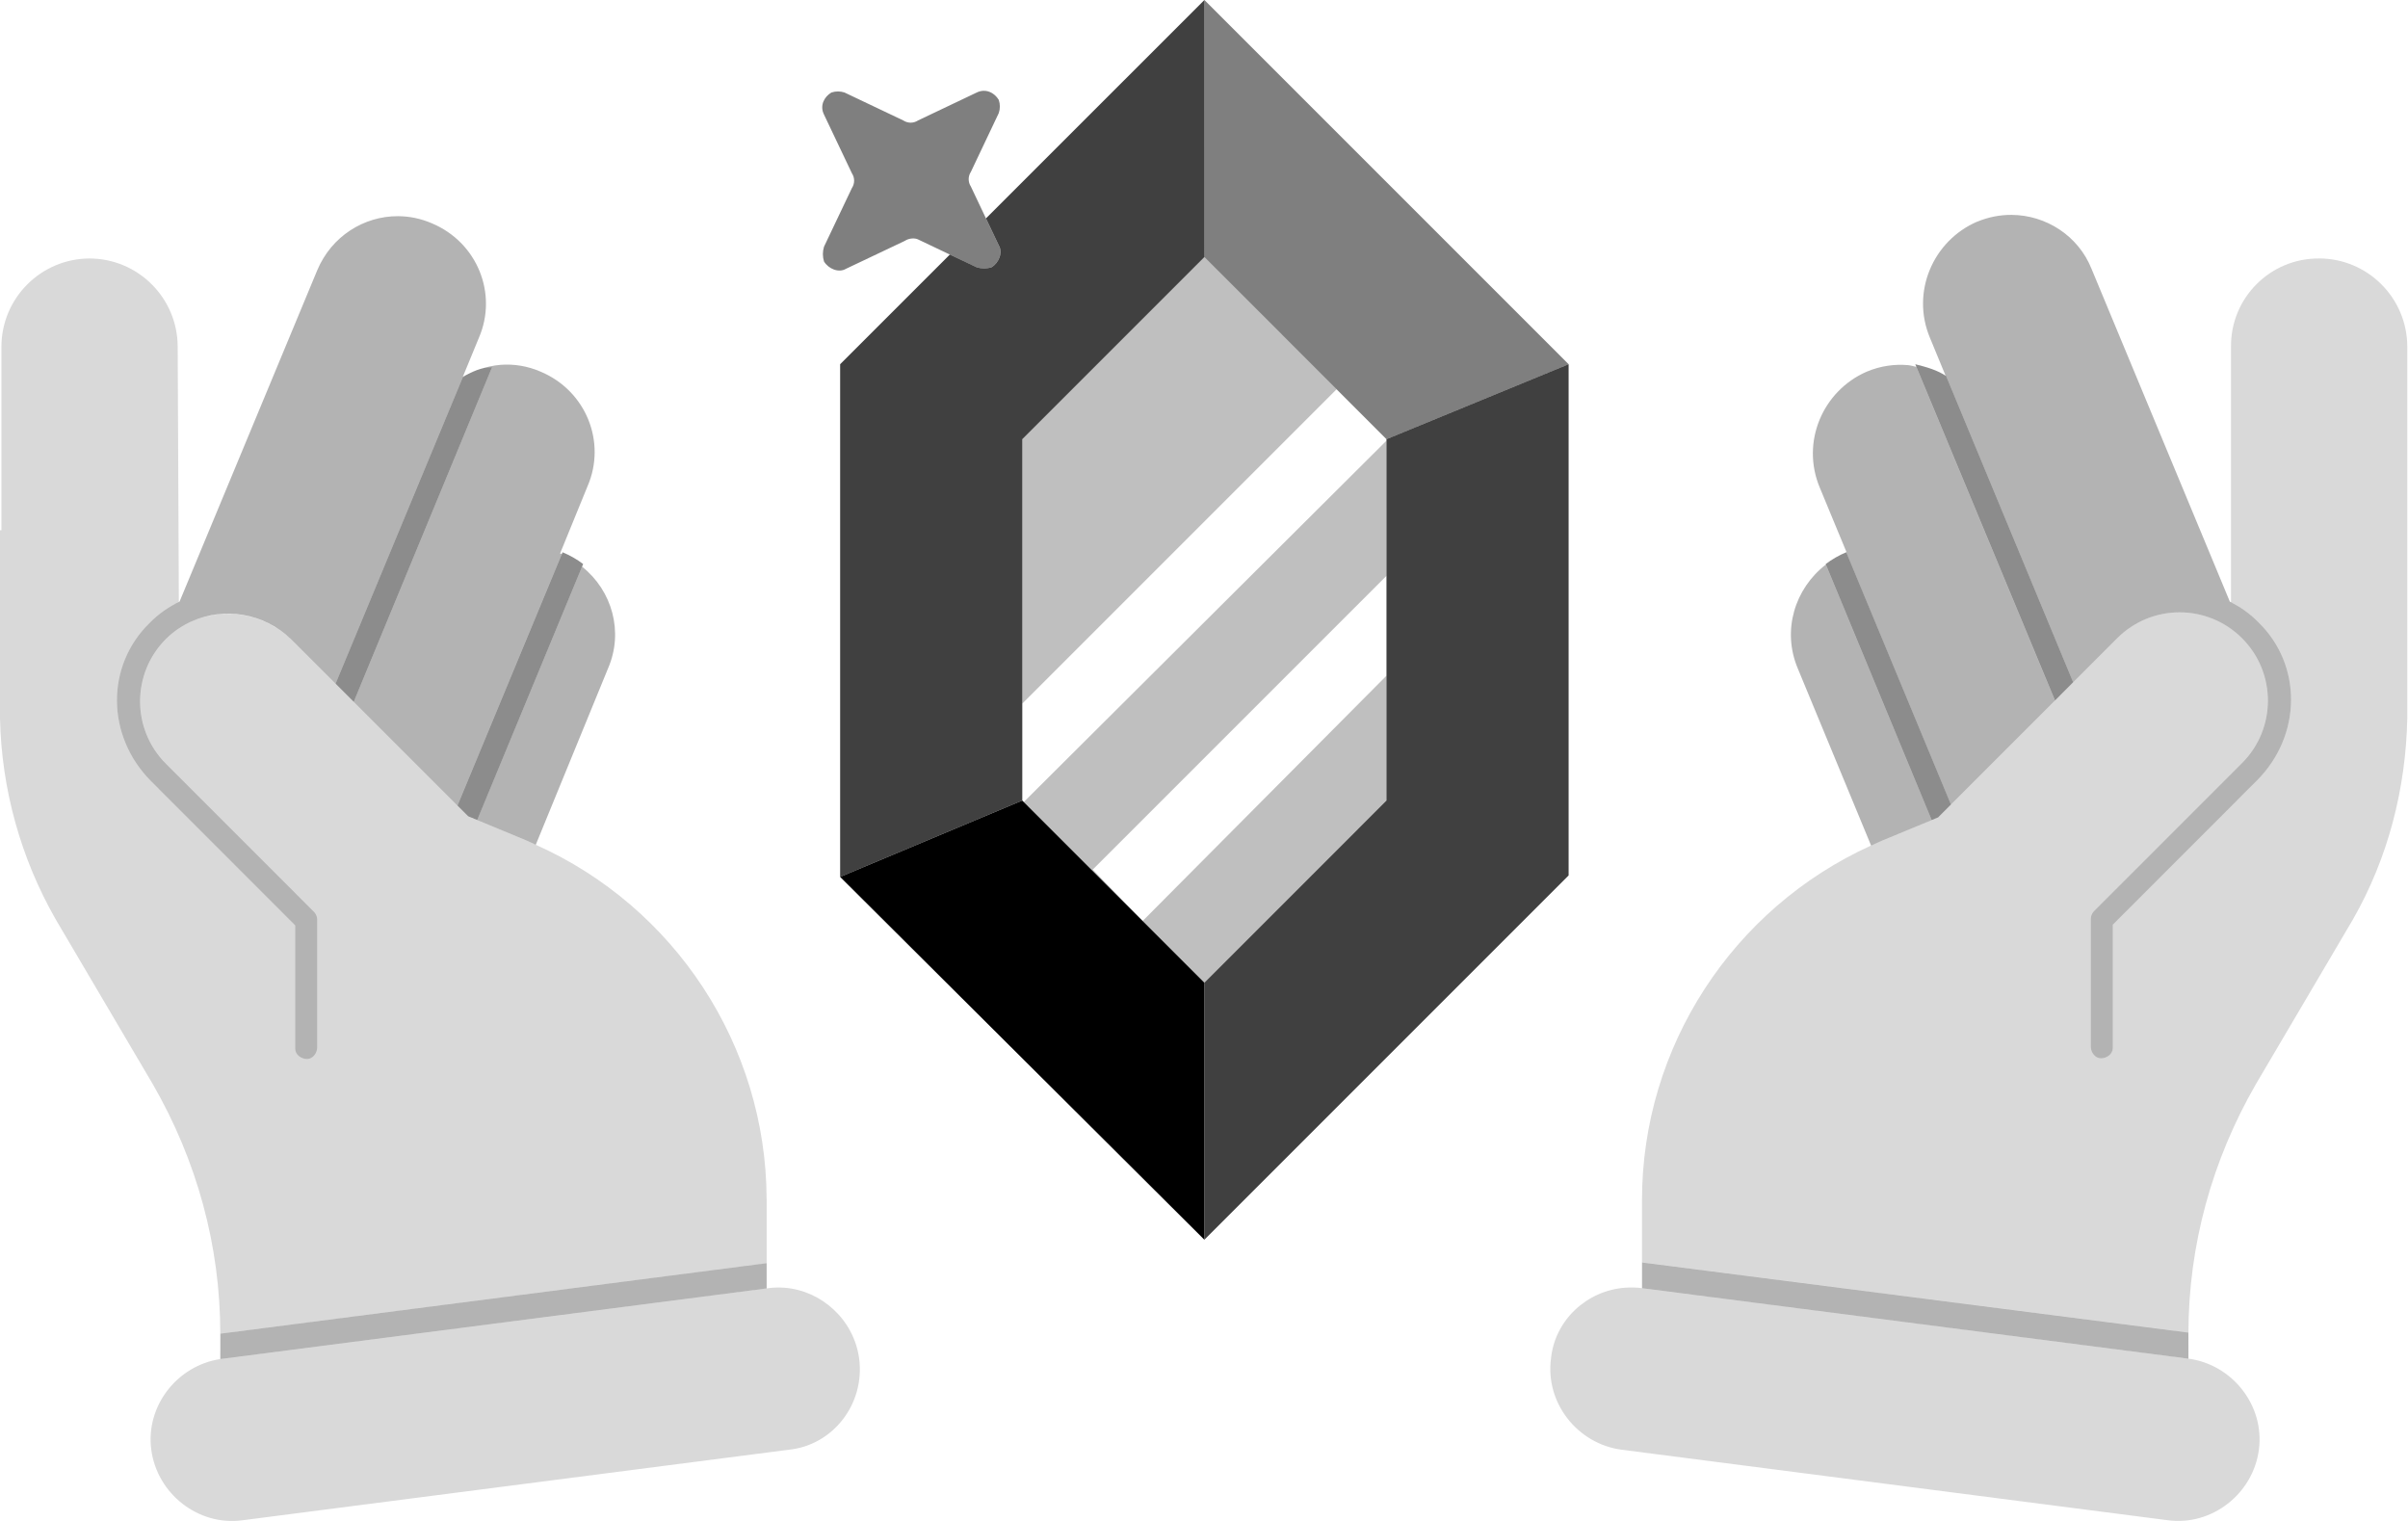
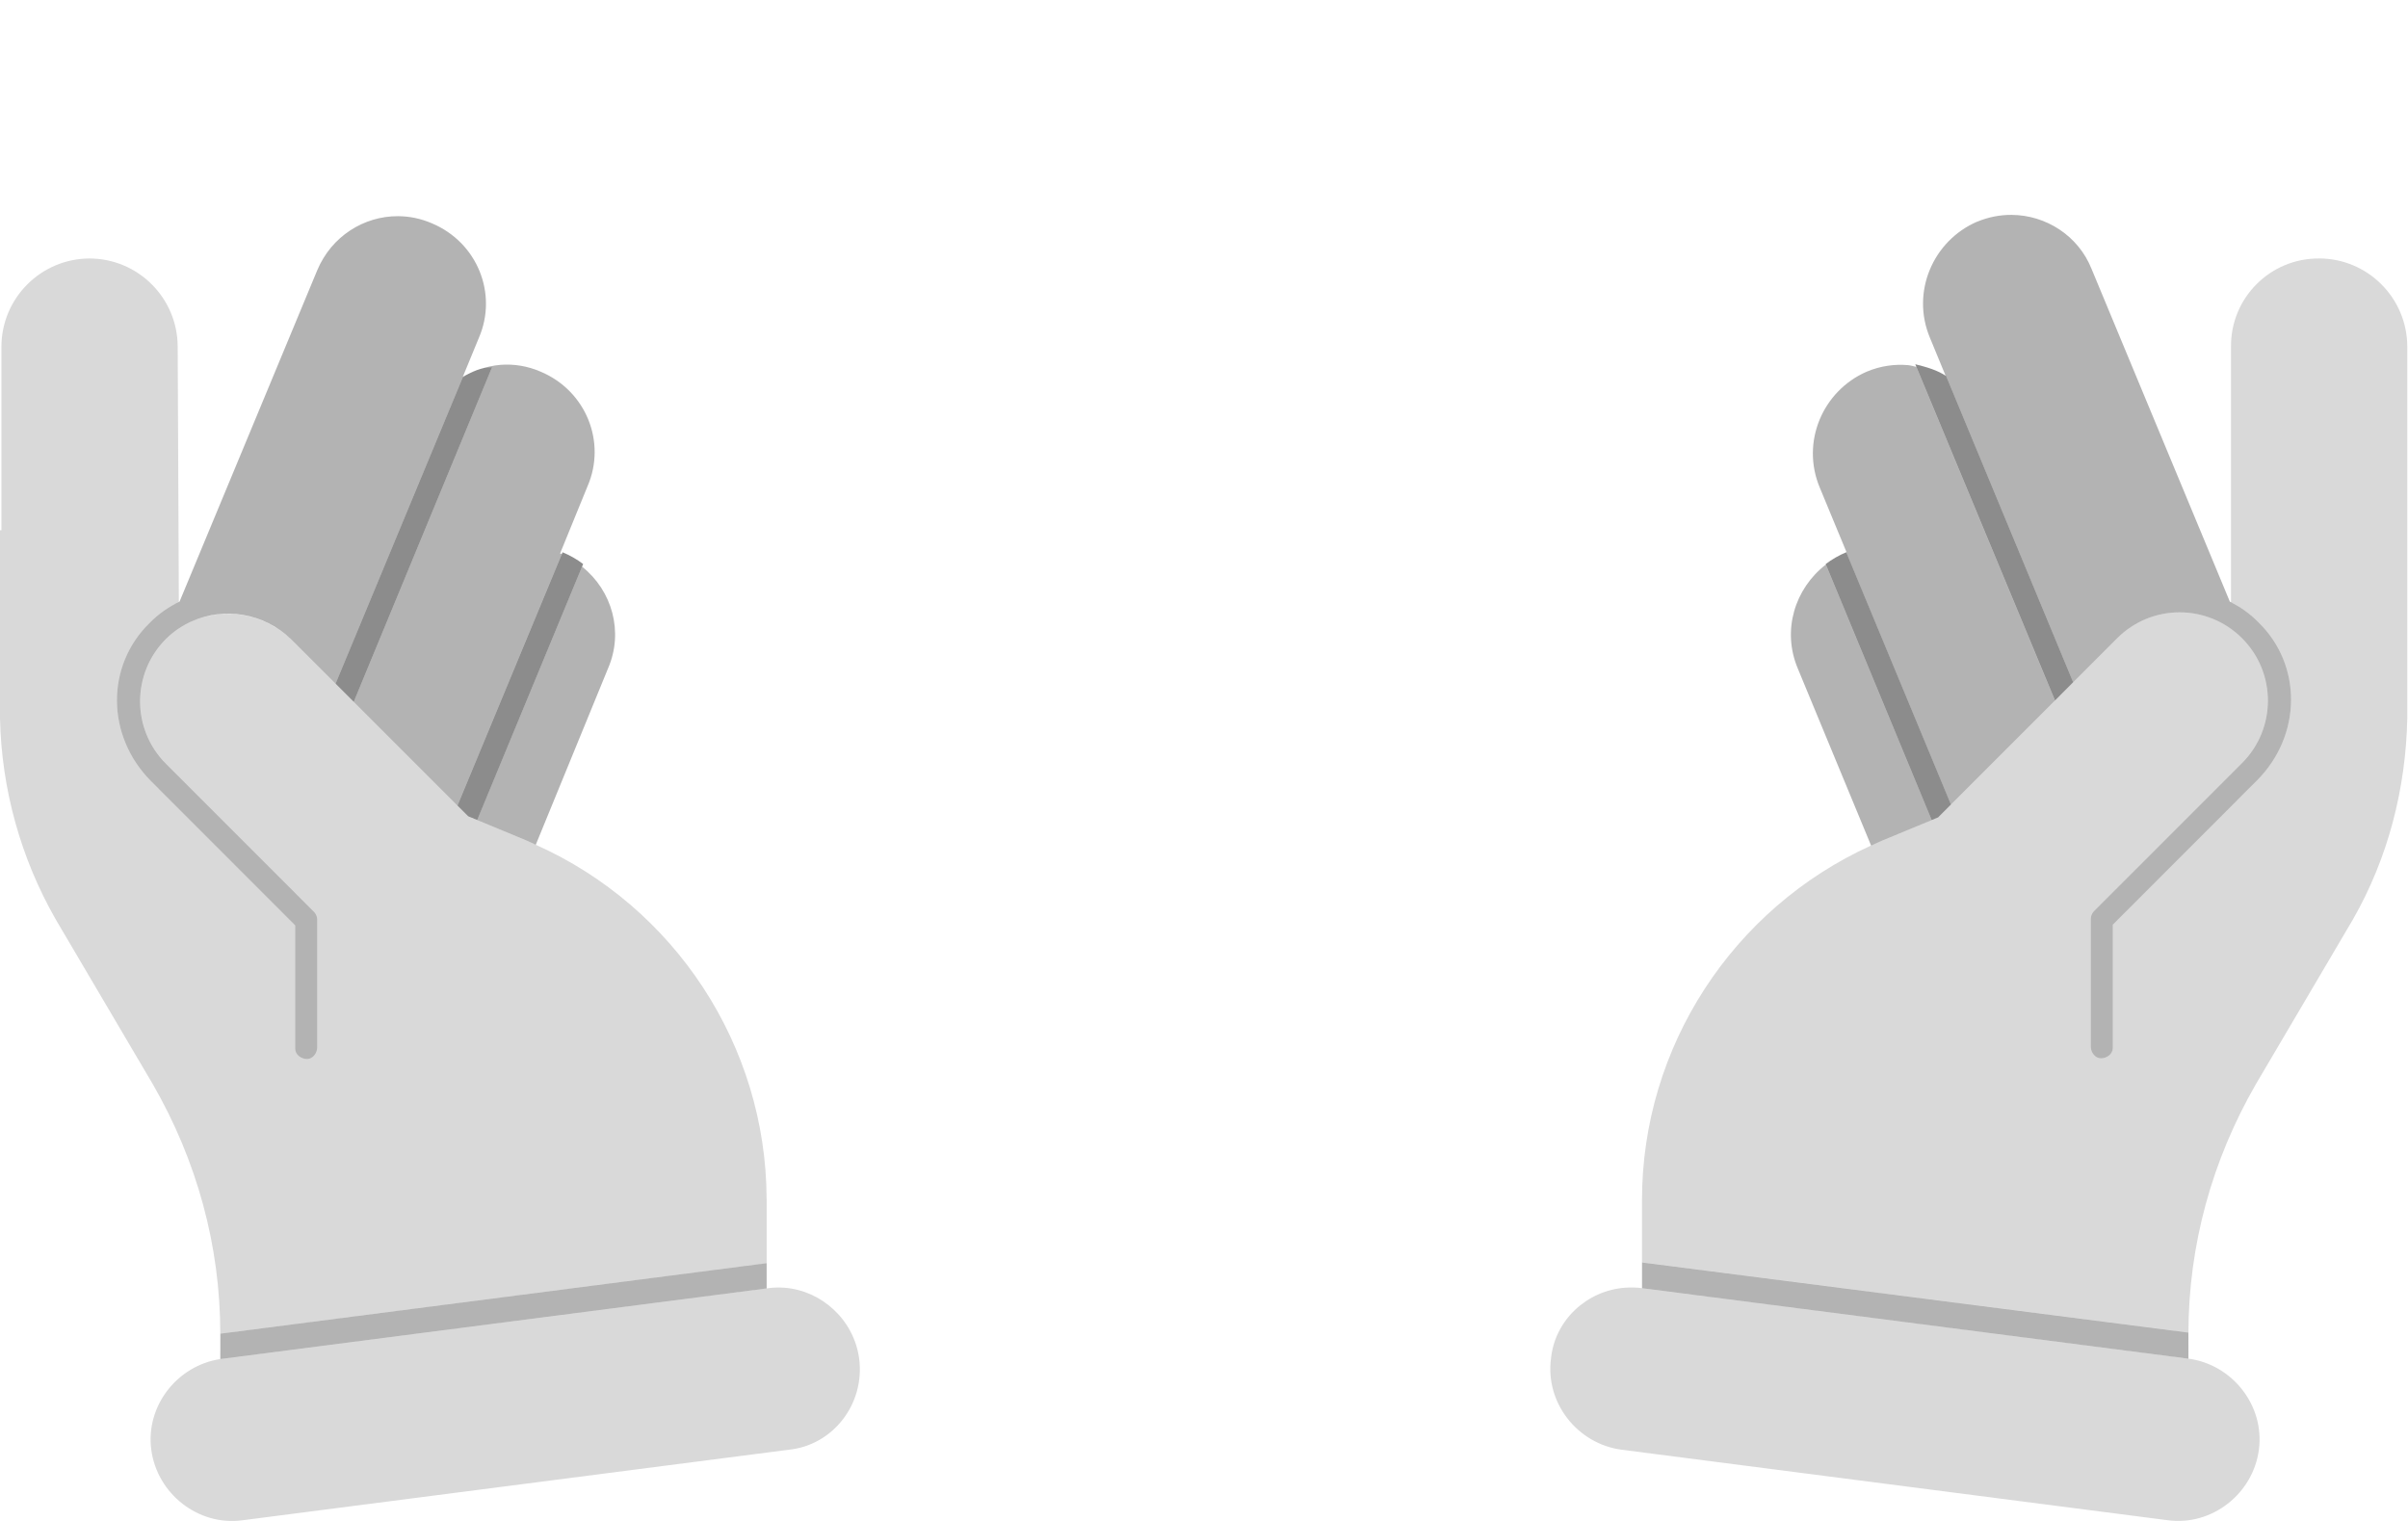
<svg xmlns="http://www.w3.org/2000/svg" width="95" height="60">
-   <path opacity="0.15" fill="black" d="m 3.533,10.197 c -1.918,0.006 -3.472,1.56 -3.477,3.479 v 7.242 H 0 v 7.418 c 0.059,2.788 0.816,5.517 2.201,7.938 l 3.824,6.49 c 1.739,3.013 2.666,6.374 2.666,9.85 v 1 l 0.004,-1 21.551,-2.781 v -2.492 -0.057 h -0.002 c -0.022,-6.033 -3.612,-11.5 -9.107,-13.959 -0.132,-0.059 -0.259,-0.124 -0.393,-0.18 L 18.824,32.35 18.471,32.203 18.047,31.779 13.955,27.688 13.238,26.971 11.473,25.205 c -0.143,-0.137 -0.297,-0.258 -0.455,-0.367 -0.058,-0.04 -0.118,-0.072 -0.178,-0.107 -0.107,-0.065 -0.215,-0.125 -0.326,-0.178 -0.065,-0.031 -0.133,-0.056 -0.199,-0.082 -0.11,-0.044 -0.221,-0.085 -0.334,-0.117 -0.071,-0.02 -0.143,-0.037 -0.215,-0.053 -0.108,-0.024 -0.215,-0.043 -0.324,-0.057 -0.079,-0.01 -0.159,-0.019 -0.238,-0.023 -0.113,-0.007 -0.227,-0.006 -0.34,-0.002 -0.068,0.003 -0.136,0.003 -0.203,0.01 -0.133,0.013 -0.265,0.037 -0.396,0.064 -0.05,0.011 -0.101,0.017 -0.15,0.029 -0.181,0.046 -0.357,0.104 -0.529,0.18 -0.181,0.08 -0.356,0.175 -0.523,0.287 v -0.002 c -0.179,0.122 -0.353,0.259 -0.512,0.418 -1.362,1.36 -1.362,3.566 0,4.926 l 0.463,0.465 4.898,4.898 0.49,0.49 c 0.072,0.079 0.113,0.182 0.115,0.289 v 5.041 c 0,0.233 -0.173,0.463 -0.404,0.463 -0.232,0 -0.465,-0.173 -0.465,-0.404 V 36.506 L 5.969,30.826 c -1.796,-1.797 -1.797,-4.578 -0.059,-6.258 0.34,-0.352 0.734,-0.612 1.146,-0.82 L 7.01,13.676 C 7.005,11.757 5.452,10.203 3.533,10.197 Z m 5.158,43.416 c -1.708,0.26 -2.952,1.86 -2.723,3.578 0.232,1.739 1.854,3.015 3.592,2.783 L 31.115,57.191 c 1.738,-0.173 3.013,-1.795 2.781,-3.592 -0.203,-1.52 -1.469,-2.686 -2.947,-2.799 -0.211,-0.016 -0.427,-0.011 -0.645,0.018 l -0.059,0.008 z M 91.494,10.197 c -1.927,-0.015 -3.493,1.552 -3.477,3.479 v 10.084 c 0.385,0.203 0.753,0.449 1.072,0.779 1.738,1.68 1.737,4.461 -0.059,6.258 l -5.678,5.68 v 4.867 c 0,0.231 -0.233,0.404 -0.465,0.404 -0.231,0 -0.404,-0.23 -0.404,-0.463 v -5.041 c 0.002,-0.107 0.043,-0.21 0.115,-0.289 l 5.852,-5.854 c 1.362,-1.36 1.362,-3.566 0,-4.926 -1.359,-1.361 -3.565,-1.361 -4.924,0 l -1.738,1.738 -0.717,0.719 -4.105,4.105 -0.506,0.506 -0.254,0.105 -1.922,0.795 c -0.159,0.066 -0.311,0.142 -0.467,0.213 -5.47,2.483 -9.037,7.954 -9.037,13.982 v 0.002 2.461 l 21.555,2.766 0.002,1.029 v -0.984 c 0,-3.476 0.927,-6.837 2.666,-9.85 l 3.824,-6.49 c 1.391,-2.433 2.087,-5.157 2.145,-7.938 v -1.912 -5.506 -7.242 c -0.005,-1.919 -1.559,-3.474 -3.479,-3.479 z m -5.156,43.4 -21.557,-2.781 c -0.225,-0.029 -0.446,-0.034 -0.662,-0.018 -1.516,0.112 -2.778,1.278 -2.93,2.799 -0.232,1.738 1.043,3.361 2.781,3.592 l 21.555,2.783 c 1.739,0.232 3.362,-1.042 3.592,-2.781 0.233,-1.738 -1.041,-3.361 -2.779,-3.594 z M 72.244,22.107 c -0.022,0.014 -0.043,0.028 -0.064,0.043 0.021,-0.015 0.043,-0.029 0.064,-0.043 z" />
-   <path opacity="0.5" fill="black" d="m 47.516,0 v 10.141 l 7.184,7.186 7.186,-2.957 z m -8.723,3.582 c -0.084,0.004 -0.173,0.025 -0.26,0.068 l -2.316,1.102 c -0.176,0.116 -0.404,0.116 -0.58,0 l -2.318,-1.102 c -0.168,-0.057 -0.351,-0.057 -0.52,0 -0.29,0.174 -0.465,0.521 -0.291,0.869 l 1.102,2.318 c 0.116,0.176 0.116,0.404 0,0.58 L 32.508,9.734 c -0.058,0.189 -0.058,0.391 0,0.58 0.174,0.29 0.579,0.463 0.869,0.289 l 2.318,-1.1 c 0.173,-0.116 0.405,-0.117 0.521,-0.059 l 2.316,1.102 c 0.189,0.058 0.391,0.058 0.58,0 0.29,-0.175 0.463,-0.579 0.289,-0.869 L 38.303,7.359 c -0.116,-0.176 -0.116,-0.404 0,-0.58 l 1.1,-2.318 c 0.058,-0.168 0.058,-0.351 0,-0.52 -0.131,-0.217 -0.357,-0.37 -0.609,-0.359 z" />
-   <path opacity="1" fill="black" d="M40.33 31.58l-7.185 3.013 14.37 14.313v-10.14L40.33 31.58z" />
-   <path opacity="0.25" fill="black" d="m 47.516,10.141 -7.186,7.186 v 10.43 l 12.4,-12.4 z m 7.184,7.242 -14.311,14.256 4.691,4.691 -1.969,-2.027 11.588,-11.586 z m -9.619,18.947 2.436,2.436 7.184,-7.186 v -4.926 z" />
-   <path opacity="0.45" fill="black" d="m 75.561,14.369 5.512,13.264 0.717,-0.719 -5.012,-12.08 c -0.348,-0.232 -0.753,-0.349 -1.217,-0.465 z m -56.148,0.117 c -0.406,0 -0.811,0.173 -1.16,0.404 l 0.002,0.002 -5.016,12.078 0.717,0.717 z m 2.781,7.301 -4.146,9.992 0.424,0.424 0.354,0.146 4.18,-10.098 V 22.25 c -0.249,-0.188 -0.522,-0.344 -0.811,-0.463 z m 50.643,0 c -0.289,0.116 -0.58,0.291 -0.811,0.465 l 4.182,10.098 0.254,-0.105 0.506,-0.506 z" />
-   <path opacity="0.75" fill="black" d="m 47.516,0 -8.617,8.615 0.504,1.062 c 0.174,0.29 9.37e-4,0.694 -0.289,0.869 -0.189,0.058 -0.391,0.058 -0.58,0 l -1.061,-0.504 -4.328,4.326 V 34.594 l 7.186,-3.014 V 27.756 17.326 l 7.186,-7.186 z m 14.369,14.369 -7.186,2.957 v 0.057 5.334 3.938 4.926 l -7.184,7.186 V 48.906 L 61.885,34.535 Z" />
-   <path opacity="0.3" fill="black" d="M 79.359,8.477 C 78.906,8.474 78.443,8.562 77.994,8.75 v -0.002 c -1.738,0.754 -2.608,2.782 -1.854,4.578 l 0.619,1.5 c 0.005,0.004 0.012,0.004 0.018,0.008 l 5.012,12.08 1.738,-1.738 c 1.359,-1.361 3.565,-1.361 4.924,0 1.362,1.36 1.362,3.566 0,4.926 l -5.852,5.854 c -0.072,0.079 -0.113,0.182 -0.115,0.289 v 5.041 c 0,0.233 0.173,0.463 0.404,0.463 0.232,0 0.465,-0.173 0.465,-0.404 v -4.867 l 5.678,-5.68 c 1.796,-1.797 1.797,-4.578 0.059,-6.258 -0.333,-0.344 -0.717,-0.599 -1.119,-0.807 L 82.514,10.604 c -0.522,-1.304 -1.794,-2.119 -3.154,-2.127 z m -63.658,0.051 c -1.339,-0.005 -2.621,0.788 -3.186,2.135 L 7.084,23.732 c -0.423,0.211 -0.826,0.476 -1.174,0.836 -1.738,1.68 -1.737,4.461 0.059,6.258 l 5.678,5.68 v 4.867 c 0,0.231 0.233,0.404 0.465,0.404 0.231,0 0.404,-0.23 0.404,-0.463 v -5.041 c -0.002,-0.107 -0.043,-0.21 -0.115,-0.289 L 6.549,30.131 c -1.362,-1.36 -1.362,-3.566 0,-4.926 0.159,-0.159 0.332,-0.296 0.512,-0.418 v 0.002 c 0.167,-0.112 0.343,-0.208 0.523,-0.287 1.266,-0.557 2.817,-0.324 3.889,0.703 l 1.766,1.766 5.016,-12.078 -0.002,-0.002 c 0.118,-0.078 0.25,-0.135 0.379,-0.195 -0.124,0.054 -0.254,0.095 -0.371,0.164 l 0.631,-1.531 c 0.753,-1.739 -0.059,-3.767 -1.855,-4.52 -0.435,-0.188 -0.888,-0.279 -1.334,-0.281 z m 4.045,5.865 c -0.293,0.022 -0.579,0.09 -0.855,0.186 0.171,-0.056 0.346,-0.092 0.521,-0.092 l -5.457,13.201 4.092,4.092 4.115,-9.918 c -0.01,-0.004 -0.017,-0.011 -0.027,-0.016 -0.013,-0.005 -0.026,-0.006 -0.039,-0.012 l 1.084,-2.654 c 0.753,-1.739 -0.059,-3.767 -1.855,-4.52 -0.515,-0.223 -1.054,-0.307 -1.578,-0.268 z m 55.539,0.012 c -0.538,-0.048 -1.097,0.029 -1.637,0.256 -1.738,0.753 -2.608,2.78 -1.854,4.576 l 1.055,2.547 c -0.004,0.002 -0.008,0.002 -0.012,0.004 h -0.002 l 4.131,9.951 4.105,-4.105 -5.469,-13.162 c -0.107,-0.02 -0.209,-0.057 -0.318,-0.066 z m -3.041,7.703 c -0.022,0.014 -0.043,0.028 -0.064,0.043 0.021,-0.015 0.043,-0.029 0.064,-0.043 z m -0.211,0.164 c -1.226,0.947 -1.738,2.596 -1.109,4.094 l 2.895,6.992 c 0.156,-0.071 0.308,-0.147 0.467,-0.213 l 1.922,-0.795 z m -49.07,0.082 -4.139,9.996 1.92,0.795 c 0.134,0.055 0.261,0.121 0.393,0.18 l 2.852,-6.959 c 0.623,-1.438 0.164,-3.063 -1.025,-4.012 z M 64.781,49.803 v 1.014 l 21.557,2.781 -0.002,-1.029 z m -34.535,0.029 -21.551,2.781 -0.004,1 21.555,-2.787 z" />
+   <path opacity="0.15" fill="black" d="m 3.533,10.197 c -1.918,0.006 -3.472,1.56 -3.477,3.479 v 7.242 H 0 v 7.418 c 0.059,2.788 0.816,5.517 2.201,7.938 l 3.824,6.49 c 1.739,3.013 2.666,6.374 2.666,9.85 v 1 l 0.004,-1 21.551,-2.781 v -2.492 -0.057 h -0.002 c -0.022,-6.033 -3.612,-11.5 -9.107,-13.959 -0.132,-0.059 -0.259,-0.124 -0.393,-0.18 L 18.824,32.35 18.471,32.203 18.047,31.779 13.955,27.688 13.238,26.971 11.473,25.205 c -0.143,-0.137 -0.297,-0.258 -0.455,-0.367 -0.058,-0.04 -0.118,-0.072 -0.178,-0.107 -0.107,-0.065 -0.215,-0.125 -0.326,-0.178 -0.065,-0.031 -0.133,-0.056 -0.199,-0.082 -0.11,-0.044 -0.221,-0.085 -0.334,-0.117 -0.071,-0.02 -0.143,-0.037 -0.215,-0.053 -0.108,-0.024 -0.215,-0.043 -0.324,-0.057 -0.079,-0.01 -0.159,-0.019 -0.238,-0.023 -0.113,-0.007 -0.227,-0.006 -0.34,-0.002 -0.068,0.003 -0.136,0.003 -0.203,0.01 -0.133,0.013 -0.265,0.037 -0.396,0.064 -0.05,0.011 -0.101,0.017 -0.15,0.029 -0.181,0.046 -0.357,0.104 -0.529,0.18 -0.181,0.08 -0.356,0.175 -0.523,0.287 v -0.002 c -0.179,0.122 -0.353,0.259 -0.512,0.418 -1.362,1.36 -1.362,3.566 0,4.926 l 0.463,0.465 4.898,4.898 0.49,0.49 c 0.072,0.079 0.113,0.182 0.115,0.289 v 5.041 c 0,0.233 -0.173,0.463 -0.404,0.463 -0.232,0 -0.465,-0.173 -0.465,-0.404 V 36.506 L 5.969,30.826 c -1.796,-1.797 -1.797,-4.578 -0.059,-6.258 0.34,-0.352 0.734,-0.612 1.146,-0.82 L 7.01,13.676 C 7.005,11.757 5.452,10.203 3.533,10.197 Z m 5.158,43.416 c -1.708,0.26 -2.952,1.86 -2.723,3.578 0.232,1.739 1.854,3.015 3.592,2.783 L 31.115,57.191 c 1.738,-0.173 3.013,-1.795 2.781,-3.592 -0.203,-1.52 -1.469,-2.686 -2.947,-2.799 -0.211,-0.016 -0.427,-0.011 -0.645,0.018 l -0.059,0.008 z M 91.494,10.197 c -1.927,-0.015 -3.493,1.552 -3.477,3.479 v 10.084 c 0.385,0.203 0.753,0.449 1.072,0.779 1.738,1.68 1.737,4.461 -0.059,6.258 l -5.678,5.68 v 4.867 c 0,0.231 -0.233,0.404 -0.465,0.404 -0.231,0 -0.404,-0.23 -0.404,-0.463 v -5.041 c 0.002,-0.107 0.043,-0.21 0.115,-0.289 l 5.852,-5.854 c 1.362,-1.36 1.362,-3.566 0,-4.926 -1.359,-1.361 -3.565,-1.361 -4.924,0 l -1.738,1.738 -0.717,0.719 -4.105,4.105 -0.506,0.506 -0.254,0.105 -1.922,0.795 c -0.159,0.066 -0.311,0.142 -0.467,0.213 -5.47,2.483 -9.037,7.954 -9.037,13.982 v 0.002 2.461 l 21.555,2.766 0.002,1.029 v -0.984 c 0,-3.476 0.927,-6.837 2.666,-9.85 l 3.824,-6.49 c 1.391,-2.433 2.087,-5.157 2.145,-7.938 v -1.912 -5.506 -7.242 c -0.005,-1.919 -1.559,-3.474 -3.479,-3.479 z m -5.156,43.4 -21.557,-2.781 c -0.225,-0.029 -0.446,-0.034 -0.662,-0.018 -1.516,0.112 -2.778,1.278 -2.93,2.799 -0.232,1.738 1.043,3.361 2.781,3.592 l 21.555,2.783 c 1.739,0.232 3.362,-1.042 3.592,-2.781 0.233,-1.738 -1.041,-3.361 -2.779,-3.594 z M 72.244,22.107 c -0.022,0.014 -0.043,0.028 -0.064,0.043 0.021,-0.015 0.043,-0.029 0.064,-0.043 z" id="path2" />
+   <path opacity="0.45" fill="black" d="m 75.561,14.369 5.512,13.264 0.717,-0.719 -5.012,-12.08 c -0.348,-0.232 -0.753,-0.349 -1.217,-0.465 z m -56.148,0.117 c -0.406,0 -0.811,0.173 -1.16,0.404 l 0.002,0.002 -5.016,12.078 0.717,0.717 z m 2.781,7.301 -4.146,9.992 0.424,0.424 0.354,0.146 4.18,-10.098 V 22.25 c -0.249,-0.188 -0.522,-0.344 -0.811,-0.463 z m 50.643,0 c -0.289,0.116 -0.58,0.291 -0.811,0.465 l 4.182,10.098 0.254,-0.105 0.506,-0.506 z" id="path10" />
+   <path opacity="0.3" fill="black" d="M 79.359,8.477 C 78.906,8.474 78.443,8.562 77.994,8.75 v -0.002 c -1.738,0.754 -2.608,2.782 -1.854,4.578 l 0.619,1.5 c 0.005,0.004 0.012,0.004 0.018,0.008 l 5.012,12.08 1.738,-1.738 c 1.359,-1.361 3.565,-1.361 4.924,0 1.362,1.36 1.362,3.566 0,4.926 l -5.852,5.854 c -0.072,0.079 -0.113,0.182 -0.115,0.289 v 5.041 c 0,0.233 0.173,0.463 0.404,0.463 0.232,0 0.465,-0.173 0.465,-0.404 v -4.867 l 5.678,-5.68 c 1.796,-1.797 1.797,-4.578 0.059,-6.258 -0.333,-0.344 -0.717,-0.599 -1.119,-0.807 L 82.514,10.604 c -0.522,-1.304 -1.794,-2.119 -3.154,-2.127 z m -63.658,0.051 c -1.339,-0.005 -2.621,0.788 -3.186,2.135 L 7.084,23.732 c -0.423,0.211 -0.826,0.476 -1.174,0.836 -1.738,1.68 -1.737,4.461 0.059,6.258 l 5.678,5.68 v 4.867 c 0,0.231 0.233,0.404 0.465,0.404 0.231,0 0.404,-0.23 0.404,-0.463 v -5.041 c -0.002,-0.107 -0.043,-0.21 -0.115,-0.289 L 6.549,30.131 c -1.362,-1.36 -1.362,-3.566 0,-4.926 0.159,-0.159 0.332,-0.296 0.512,-0.418 v 0.002 c 0.167,-0.112 0.343,-0.208 0.523,-0.287 1.266,-0.557 2.817,-0.324 3.889,0.703 l 1.766,1.766 5.016,-12.078 -0.002,-0.002 c 0.118,-0.078 0.25,-0.135 0.379,-0.195 -0.124,0.054 -0.254,0.095 -0.371,0.164 l 0.631,-1.531 c 0.753,-1.739 -0.059,-3.767 -1.855,-4.52 -0.435,-0.188 -0.888,-0.279 -1.334,-0.281 z m 4.045,5.865 c -0.293,0.022 -0.579,0.09 -0.855,0.186 0.171,-0.056 0.346,-0.092 0.521,-0.092 l -5.457,13.201 4.092,4.092 4.115,-9.918 c -0.01,-0.004 -0.017,-0.011 -0.027,-0.016 -0.013,-0.005 -0.026,-0.006 -0.039,-0.012 l 1.084,-2.654 c 0.753,-1.739 -0.059,-3.767 -1.855,-4.52 -0.515,-0.223 -1.054,-0.307 -1.578,-0.268 z m 55.539,0.012 c -0.538,-0.048 -1.097,0.029 -1.637,0.256 -1.738,0.753 -2.608,2.78 -1.854,4.576 l 1.055,2.547 c -0.004,0.002 -0.008,0.002 -0.012,0.004 h -0.002 l 4.131,9.951 4.105,-4.105 -5.469,-13.162 c -0.107,-0.02 -0.209,-0.057 -0.318,-0.066 z m -3.041,7.703 c -0.022,0.014 -0.043,0.028 -0.064,0.043 0.021,-0.015 0.043,-0.029 0.064,-0.043 z m -0.211,0.164 c -1.226,0.947 -1.738,2.596 -1.109,4.094 l 2.895,6.992 c 0.156,-0.071 0.308,-0.147 0.467,-0.213 l 1.922,-0.795 z m -49.07,0.082 -4.139,9.996 1.92,0.795 c 0.134,0.055 0.261,0.121 0.393,0.18 l 2.852,-6.959 c 0.623,-1.438 0.164,-3.063 -1.025,-4.012 z M 64.781,49.803 v 1.014 l 21.557,2.781 -0.002,-1.029 z m -34.535,0.029 -21.551,2.781 -0.004,1 21.555,-2.787 z" id="path14" />
</svg>
